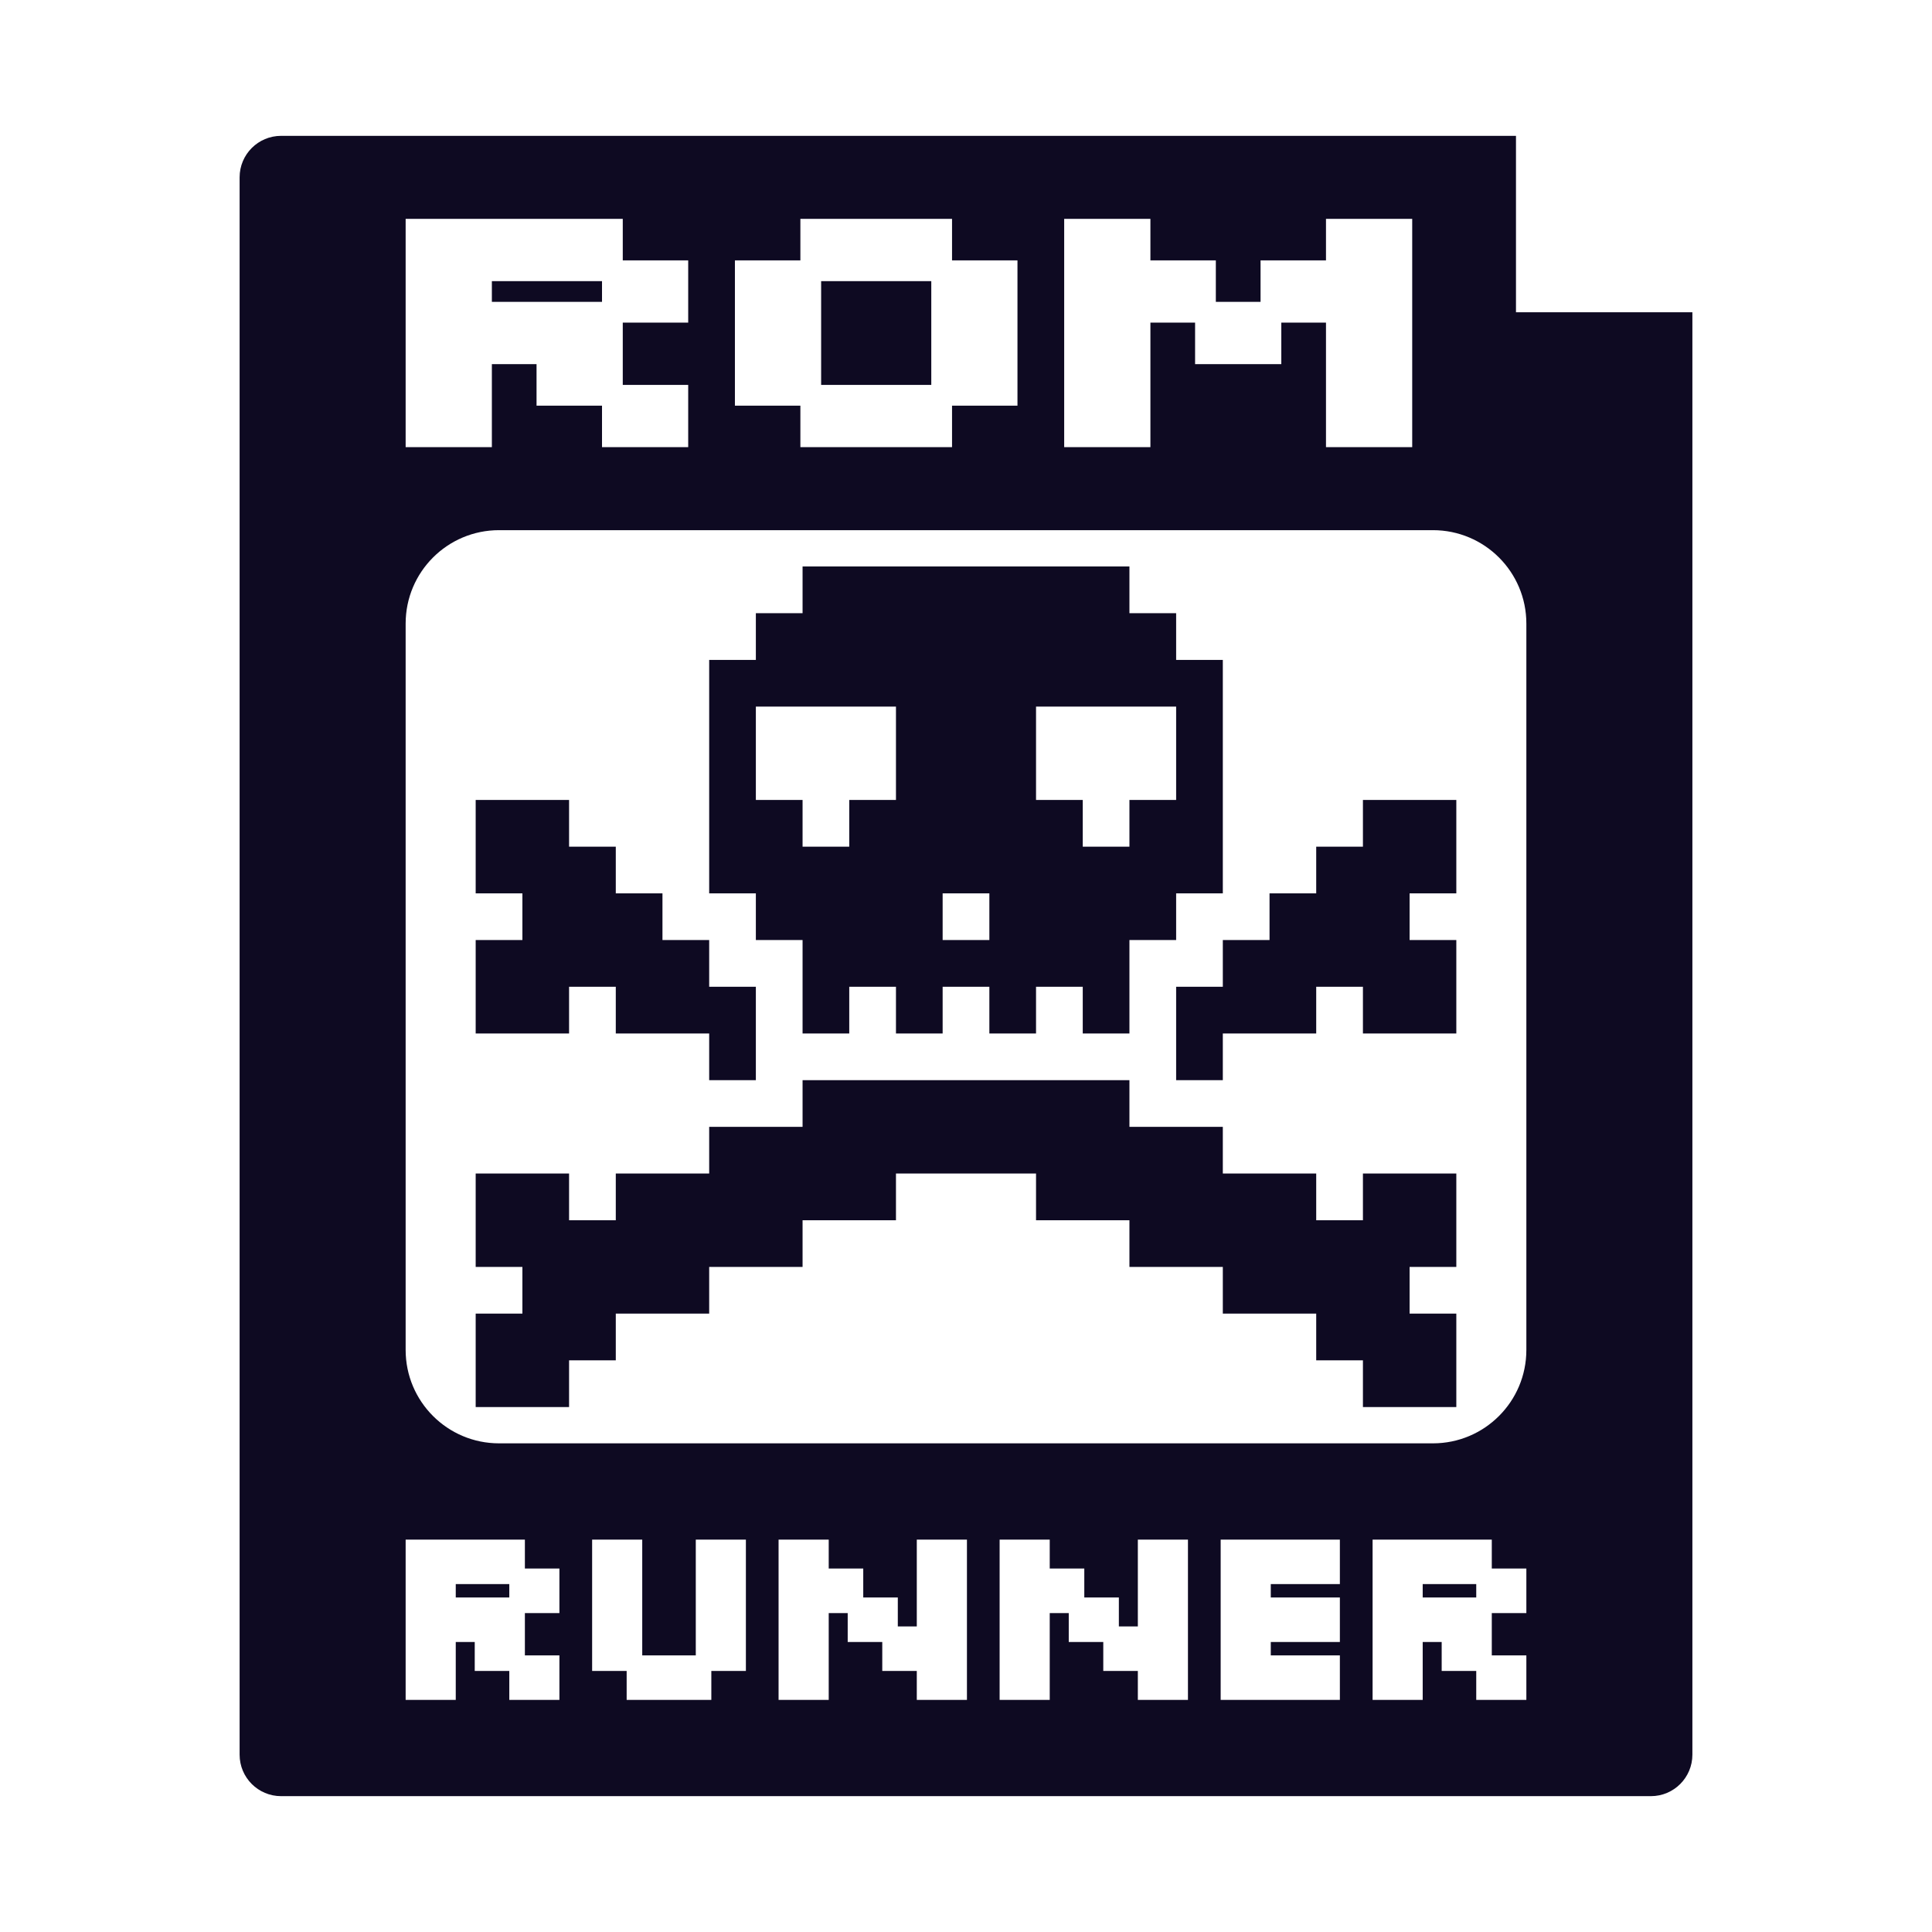
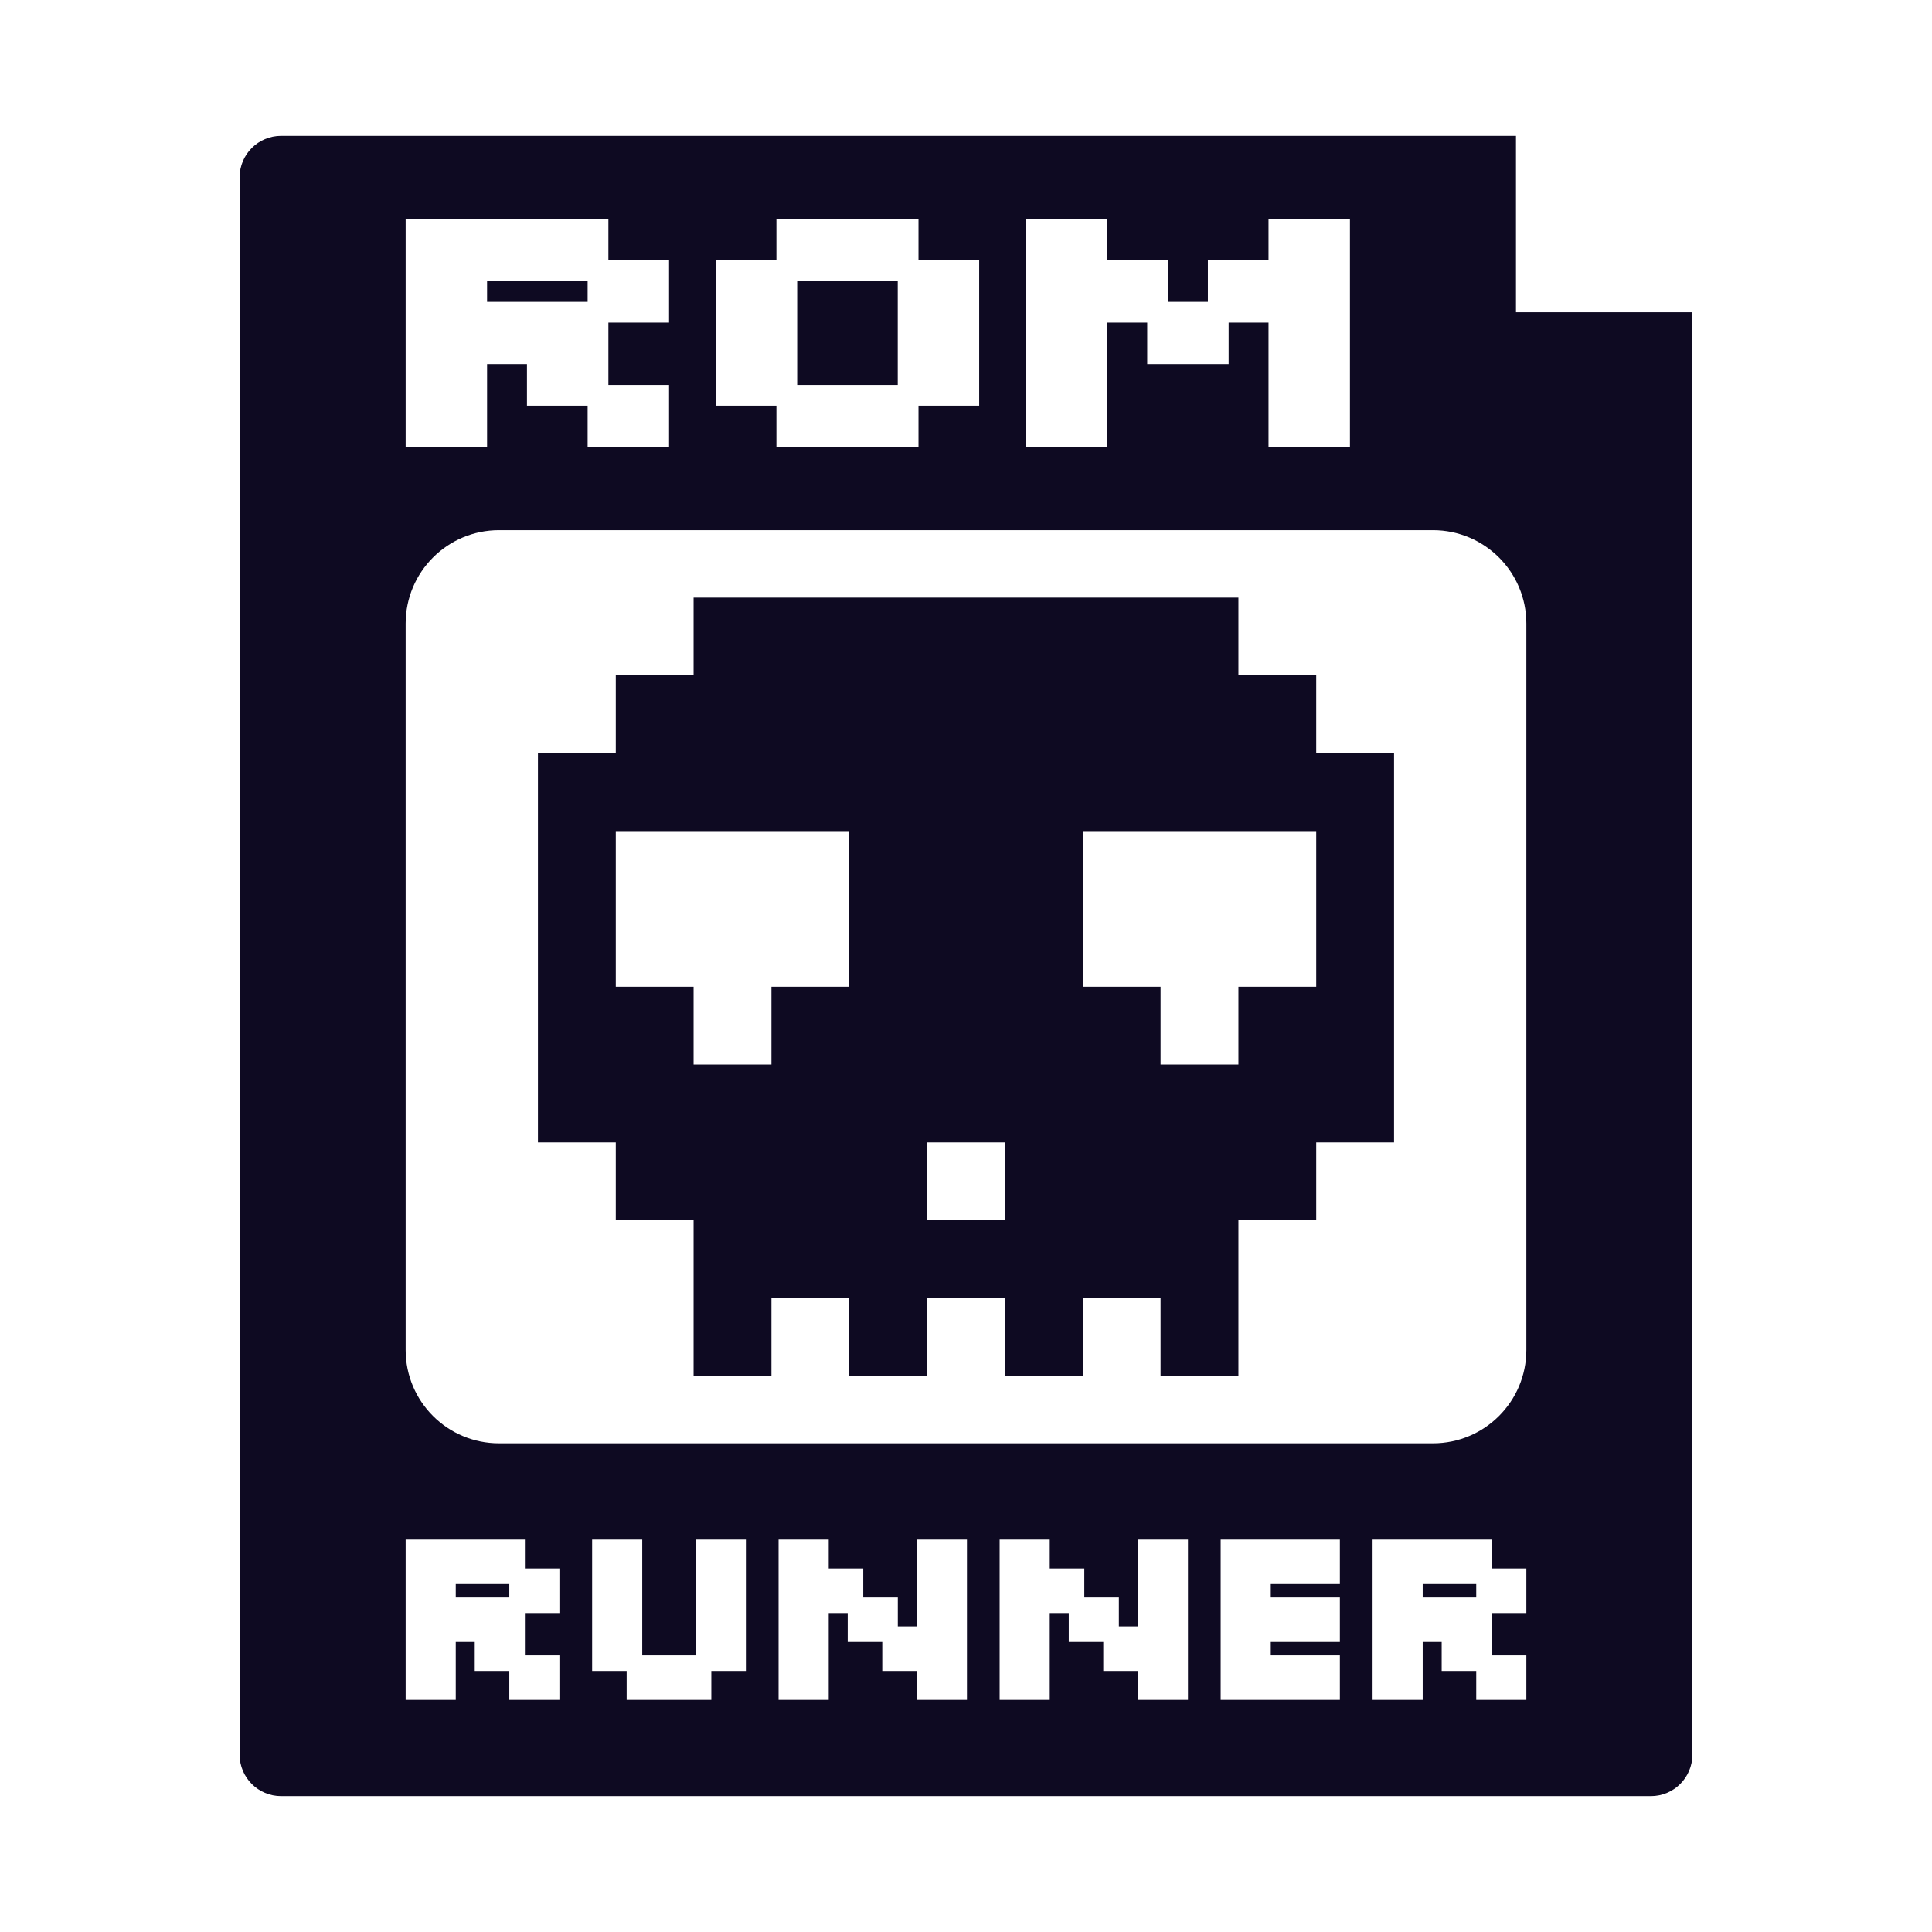
<svg xmlns="http://www.w3.org/2000/svg" viewBox="0 0 512 512">
  <g fill="#0E0A22">
-     <path fill-rule="evenodd" d="M63.50,47.00C63.50,40.92 68.42,36.00 74.50,36.00L401.75,36.00L401.75,82.75L448.50,82.75L448.50,465.00C448.50,471.08 443.58,476.00 437.50,476.00L74.50,476.00C68.42,476.00 63.50,471.08 63.50,465.00ZM165.04,58.00L165.04,69.00L182.38,69.00L182.38,85.50L165.04,85.50L165.04,102.00L182.38,102.00L182.38,118.50L159.54,118.50L159.54,107.50L142.19,107.50L142.19,96.50L130.35,96.50L130.35,118.50L107.50,118.50L107.50,58.00ZM159.54,80.00L159.54,74.50L130.35,74.50L130.35,80.00ZM252.30,58.00L252.30,69.00L269.64,69.00L269.64,107.50L252.30,107.50L252.30,118.50L212.11,118.50L212.11,107.50L194.76,107.50L194.76,69.00L212.11,69.00L212.11,58.00ZM217.61,74.50L217.61,102.00L246.80,102.00L246.80,74.50ZM316.71,85.50L304.87,85.50L304.87,118.50L282.02,118.50L282.02,58.00L304.87,58.00L304.87,69.00L322.21,69.00L322.21,80.00L334.06,80.00L334.06,69.00L351.40,69.00L351.40,58.00L374.25,58.00L374.25,118.50L351.40,118.50L351.40,85.50L339.56,85.50L339.56,96.50L316.71,96.50ZM139.10,408.01L139.10,415.68L148.25,415.68L148.25,427.48L139.10,427.48L139.10,438.70L148.25,438.70L148.25,450.49L134.97,450.49L134.97,442.82L125.81,442.82L125.81,435.15L120.78,435.15L120.78,450.49L107.50,450.49L107.50,408.01ZM134.97,423.35L134.97,419.80L120.78,419.80L120.78,423.35ZM184.39,438.70L184.39,408.01L197.67,408.01L197.67,442.82L188.51,442.82L188.51,450.49L166.07,450.49L166.07,442.82L156.92,442.82L156.92,408.01L170.20,408.01L170.20,438.70ZM224.65,427.48L219.62,427.48L219.62,450.49L206.33,450.49L206.33,408.01L219.62,408.01L219.62,415.68L228.77,415.68L228.77,423.35L237.93,423.35L237.93,431.02L242.96,431.02L242.96,408.01L256.25,408.01L256.25,450.49L242.96,450.49L242.96,442.82L233.81,442.82L233.81,435.15L224.65,435.15ZM283.23,427.48L278.19,427.48L278.19,450.49L264.91,450.49L264.91,408.01L278.19,408.01L278.19,415.68L287.35,415.68L287.35,423.35L296.51,423.35L296.51,431.02L301.54,431.02L301.54,408.01L314.82,408.01L314.82,450.49L301.54,450.49L301.54,442.82L292.38,442.82L292.38,435.15L283.23,435.15ZM355.08,408.01L355.08,419.80L336.77,419.80L336.77,423.35L355.08,423.35L355.08,435.15L336.77,435.15L336.77,438.70L355.08,438.70L355.08,450.49L323.49,450.49L323.49,408.01ZM395.34,408.01L395.34,415.68L404.50,415.68L404.50,427.48L395.34,427.48L395.34,438.70L404.50,438.70L404.50,450.49L391.22,450.49L391.22,442.82L382.06,442.82L382.06,435.15L377.03,435.15L377.03,450.49L363.75,450.49L363.75,408.01ZM391.22,423.35L391.22,419.80L377.03,419.80L377.03,423.35ZM379.75,140.50C393.42,140.50 404.50,151.58 404.50,165.25L404.50,357.75C404.50,371.42 393.42,382.50 379.75,382.50L132.25,382.50C118.58,382.50 107.50,371.42 107.50,357.75L107.50,165.25C107.50,151.58 118.58,140.50 132.25,140.50ZM187.94,273.88L163.19,273.88L163.19,261.50L150.81,261.50L150.81,273.88L126.06,273.88L126.06,249.12L138.44,249.12L138.44,236.75L126.06,236.75L126.06,212.00L150.81,212.00L150.81,224.38L163.19,224.38L163.19,236.75L175.56,236.75L175.56,249.12L187.94,249.12L187.94,261.50L200.31,261.50L200.31,286.25L187.94,286.25ZM299.31,150.12L299.31,162.50L311.69,162.50L311.69,174.88L324.06,174.88L324.06,236.75L311.69,236.75L311.69,249.12L299.31,249.12L299.31,273.88L286.94,273.88L286.94,261.50L274.56,261.50L274.56,273.88L262.19,273.88L262.19,261.50L249.81,261.50L249.81,273.88L237.44,273.88L237.44,261.50L225.06,261.50L225.06,273.88L212.69,273.88L212.69,249.12L200.31,249.12L200.31,236.75L187.94,236.75L187.94,174.88L200.31,174.88L200.31,162.50L212.69,162.50L212.69,150.12ZM163.19,311.00L187.94,311.00L187.94,298.62L212.69,298.62L212.69,286.25L299.31,286.25L299.31,298.62L324.06,298.62L324.06,311.00L348.81,311.00L348.81,323.38L361.19,323.38L361.19,311.00L385.94,311.00L385.94,335.75L373.56,335.75L373.56,348.12L385.94,348.12L385.94,372.88L361.19,372.88L361.19,360.50L348.81,360.50L348.81,348.12L324.06,348.12L324.06,335.75L299.31,335.75L299.31,323.38L274.56,323.38L274.56,311.00L237.44,311.00L237.44,323.38L212.69,323.38L212.69,335.75L187.94,335.75L187.94,348.12L163.19,348.12L163.19,360.50L150.81,360.50L150.81,372.88L126.06,372.88L126.06,348.12L138.44,348.12L138.44,335.75L126.06,335.75L126.06,311.00L150.81,311.00L150.81,323.38L163.19,323.38ZM262.19,236.75L249.81,236.75L249.81,249.12L262.19,249.12ZM361.19,273.88L361.19,261.50L348.81,261.50L348.81,273.88L324.06,273.88L324.06,286.25L311.69,286.25L311.69,261.50L324.06,261.50L324.06,249.12L336.44,249.12L336.44,236.75L348.81,236.75L348.81,224.38L361.19,224.38L361.19,212.00L385.94,212.00L385.94,236.75L373.56,236.75L373.56,249.12L385.94,249.12L385.94,273.88ZM200.31,187.25L200.31,212.00L212.69,212.00L212.69,224.38L225.06,224.38L225.06,212.00L237.44,212.00L237.44,187.25ZM274.56,212.00L286.94,212.00L286.94,224.38L299.31,224.38L299.31,212.00L311.69,212.00L311.69,187.25L274.56,187.25Z" />
+     <path fill-rule="evenodd" d="M63.50,47.00C63.50,40.92 68.42,36.00 74.50,36.00L401.75,36.00L401.75,82.75L448.50,82.75L448.50,465.00C448.50,471.08 443.58,476.00 437.50,476.00L74.50,476.00C68.42,476.00 63.50,471.08 63.50,465.00ZM161.23,58.00L161.23,69.00L177.31,69.00L177.31,85.50L161.23,85.50L161.23,102.00L177.31,102.00L177.31,118.50L155.73,118.50L155.73,107.50L139.65,107.50L139.65,96.50L129.08,96.50L129.08,118.50L107.50,118.50L107.50,58.00ZM155.73,80.00L155.73,74.50L129.08,74.50L129.08,80.00ZM243.41,58.00L243.41,69.00L259.49,69.00L259.49,107.50L243.41,107.50L243.41,118.50L205.76,118.50L205.76,107.50L189.68,107.50L189.68,69.00L205.76,69.00L205.76,58.00ZM211.26,74.50L211.26,102.00L237.91,102.00L237.91,74.50ZM304.02,85.50L293.44,85.50L293.44,118.50L271.87,118.50L271.87,58.00L293.44,58.00L293.44,69.00L309.52,69.00L309.52,80.00L320.10,80.00L320.10,69.00L336.17,69.00L336.17,58.00L357.75,58.00L357.75,118.50L336.17,118.50L336.17,85.50L325.60,85.50L325.60,96.50L304.02,96.50ZM139.10,408.01L139.10,415.68L148.25,415.68L148.25,427.48L139.10,427.48L139.10,438.70L148.25,438.70L148.25,450.49L134.97,450.49L134.97,442.82L125.81,442.82L125.81,435.15L120.78,435.15L120.78,450.49L107.50,450.49L107.50,408.01ZM134.97,423.35L134.97,419.80L120.78,419.80L120.78,423.35ZM184.39,438.70L184.39,408.01L197.67,408.01L197.67,442.82L188.51,442.82L188.51,450.49L166.07,450.49L166.07,442.82L156.92,442.82L156.92,408.01L170.20,408.01L170.20,438.70ZM224.65,427.48L219.62,427.48L219.62,450.49L206.33,450.49L206.33,408.01L219.62,408.01L219.62,415.68L228.77,415.68L228.77,423.35L237.93,423.35L237.93,431.02L242.96,431.02L242.96,408.01L256.25,408.01L256.25,450.49L242.96,450.49L242.96,442.82L233.81,442.82L233.81,435.15L224.65,435.15ZM283.23,427.48L278.19,427.48L278.19,450.49L264.91,450.49L264.91,408.01L278.19,408.01L278.19,415.68L287.35,415.68L287.35,423.35L296.51,423.35L296.51,431.02L301.54,431.02L301.54,408.01L314.82,408.01L314.82,450.49L301.54,450.49L301.54,442.82L292.38,442.82L292.38,435.15L283.23,435.15ZM355.08,408.01L355.08,419.80L336.77,419.80L336.77,423.35L355.08,423.35L355.08,435.15L336.77,435.15L336.77,438.70L355.08,438.70L355.08,450.49L323.49,450.49L323.49,408.01ZM395.34,408.01L395.34,415.68L404.50,415.68L404.50,427.48L395.34,427.48L395.34,438.70L404.50,438.70L404.50,450.49L391.22,450.49L391.22,442.82L382.06,442.82L382.06,435.15L377.03,435.15L377.03,450.49L363.75,450.49L363.75,408.01ZM391.22,423.35L391.22,419.80L377.03,419.80L377.03,423.35ZM379.75,140.50C393.42,140.50 404.50,151.58 404.50,165.25L404.50,357.75C404.50,371.42 393.42,382.50 379.75,382.50L132.25,382.50C118.58,382.50 107.50,371.42 107.50,357.75L107.50,165.25C107.50,151.58 118.58,140.50 132.25,140.50ZM328.19,158.38L328.19,179.00L348.81,179.00L348.81,199.62L369.44,199.62L369.44,302.75L348.81,302.75L348.81,323.38L328.19,323.38L328.19,364.62L307.56,364.62L307.56,344.00L286.94,344.00L286.94,364.62L266.31,364.62L266.31,344.00L245.69,344.00L245.69,364.62L225.06,364.62L225.06,344.00L204.44,344.00L204.44,364.62L183.81,364.62L183.81,323.38L163.19,323.38L163.19,302.75L142.56,302.75L142.56,199.62L163.19,199.62L163.19,179.00L183.81,179.00L183.81,158.38ZM225.06,220.25L163.19,220.25L163.19,261.50L183.81,261.50L183.81,282.12L204.44,282.12L204.44,261.50L225.06,261.50ZM348.81,220.25L286.94,220.25L286.94,261.50L307.56,261.50L307.56,282.12L328.19,282.12L328.19,261.50L348.81,261.50ZM266.31,302.75L245.69,302.75L245.69,323.38L266.31,323.38Z" />
  </g>
</svg>
